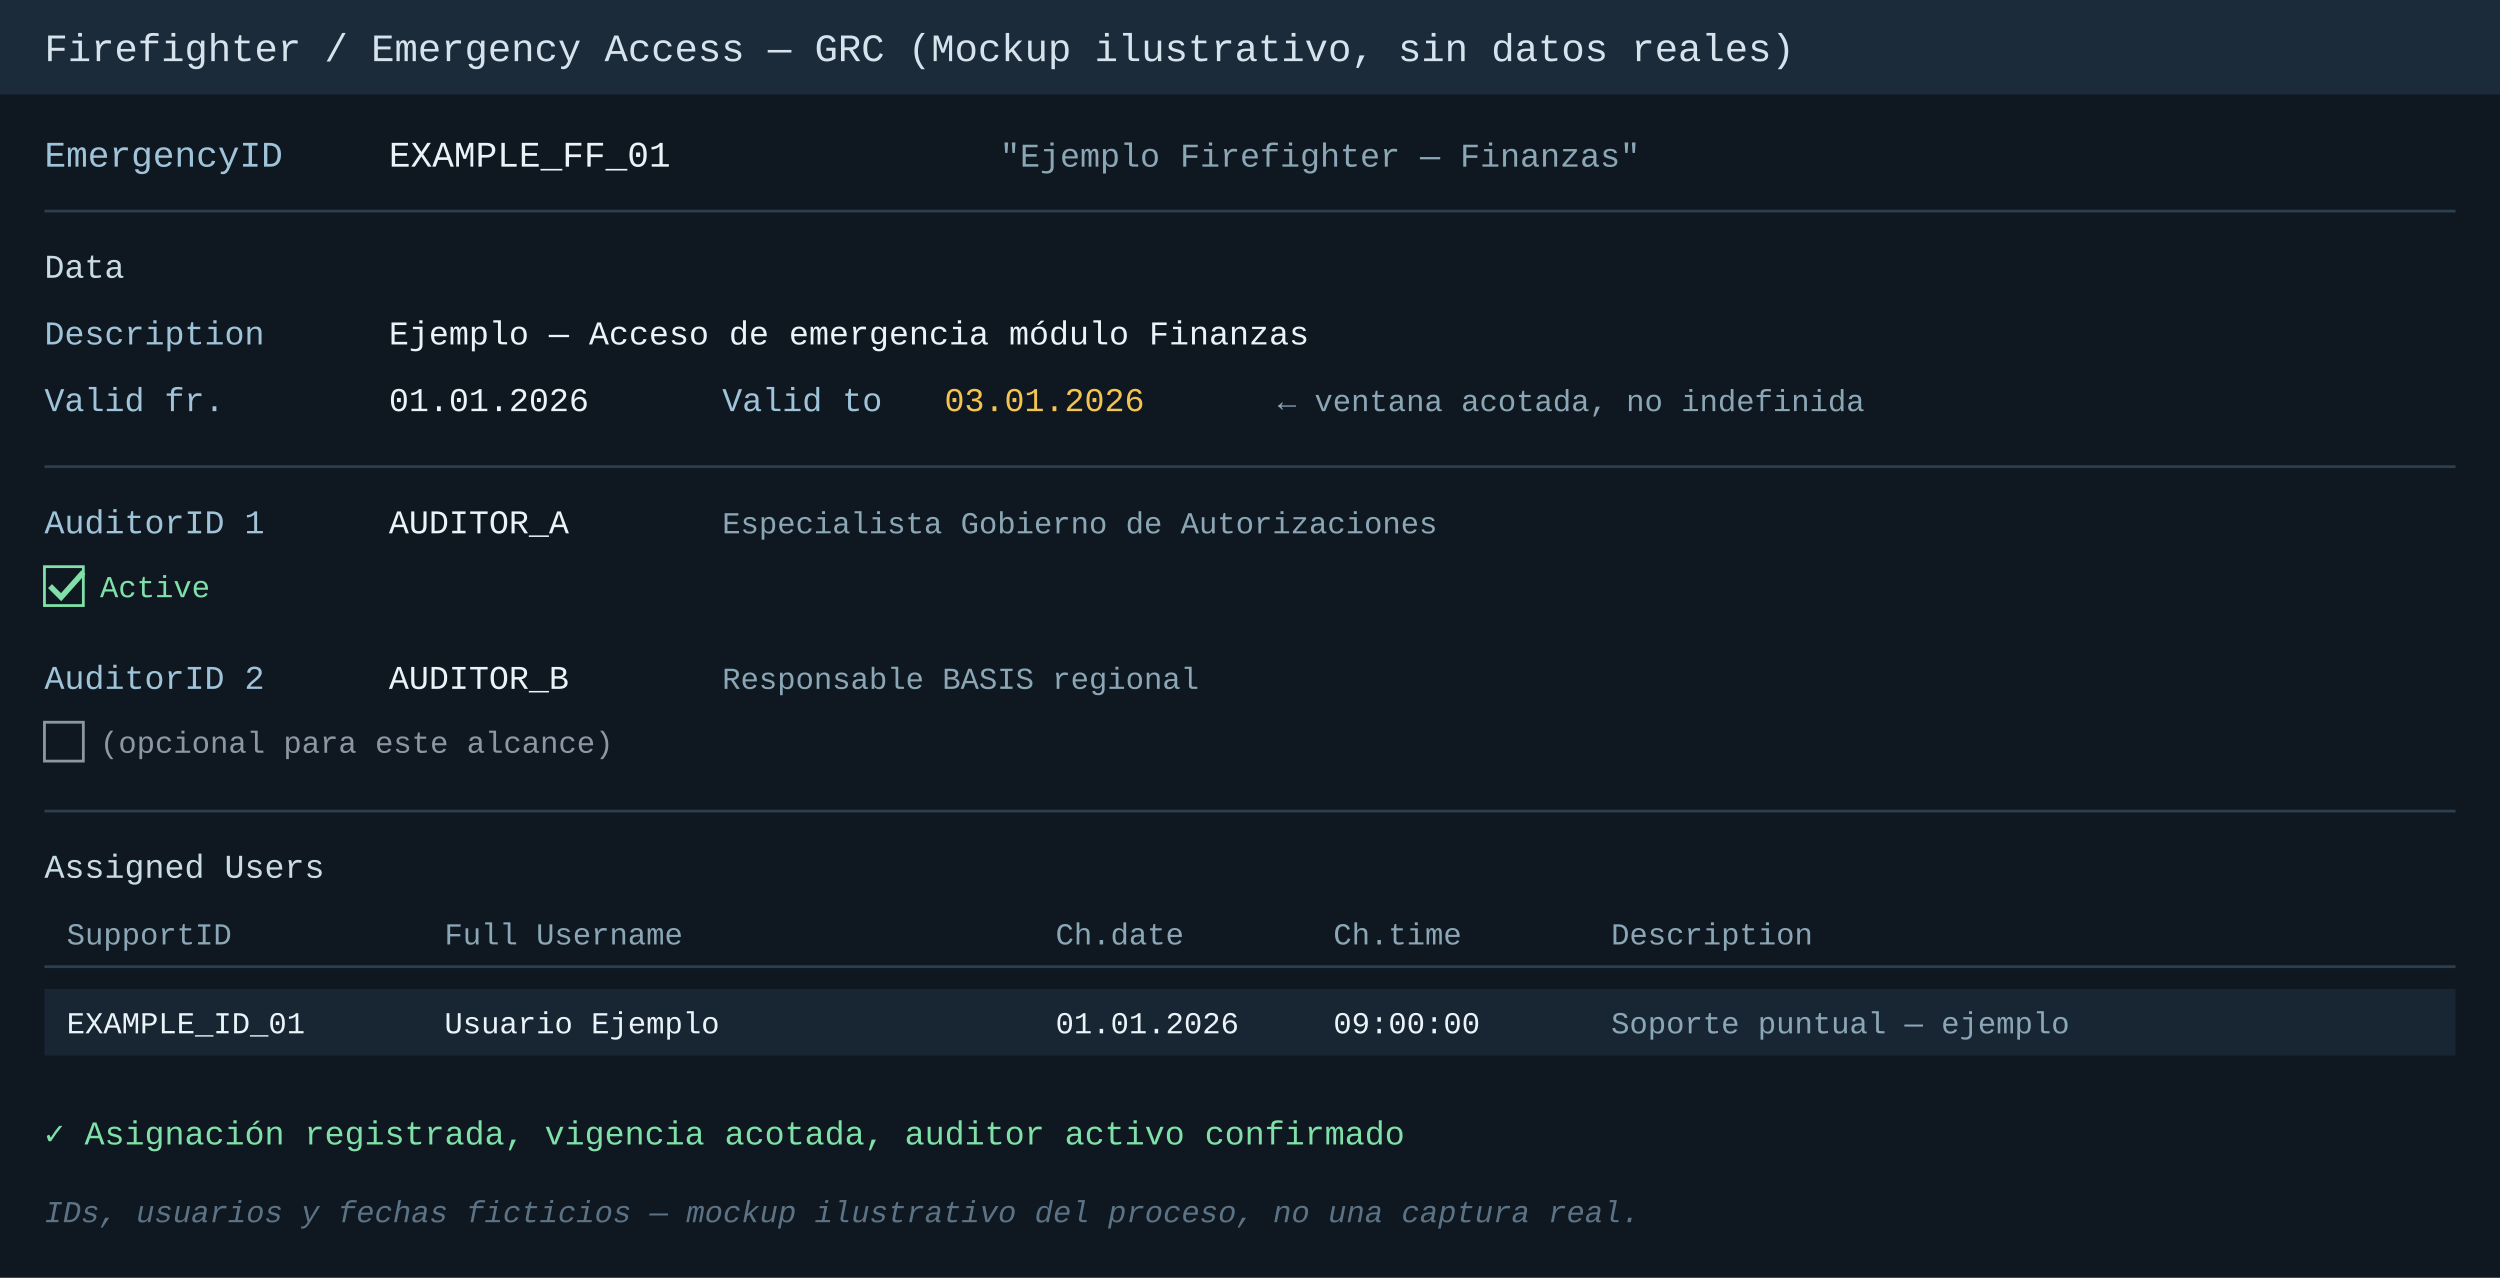
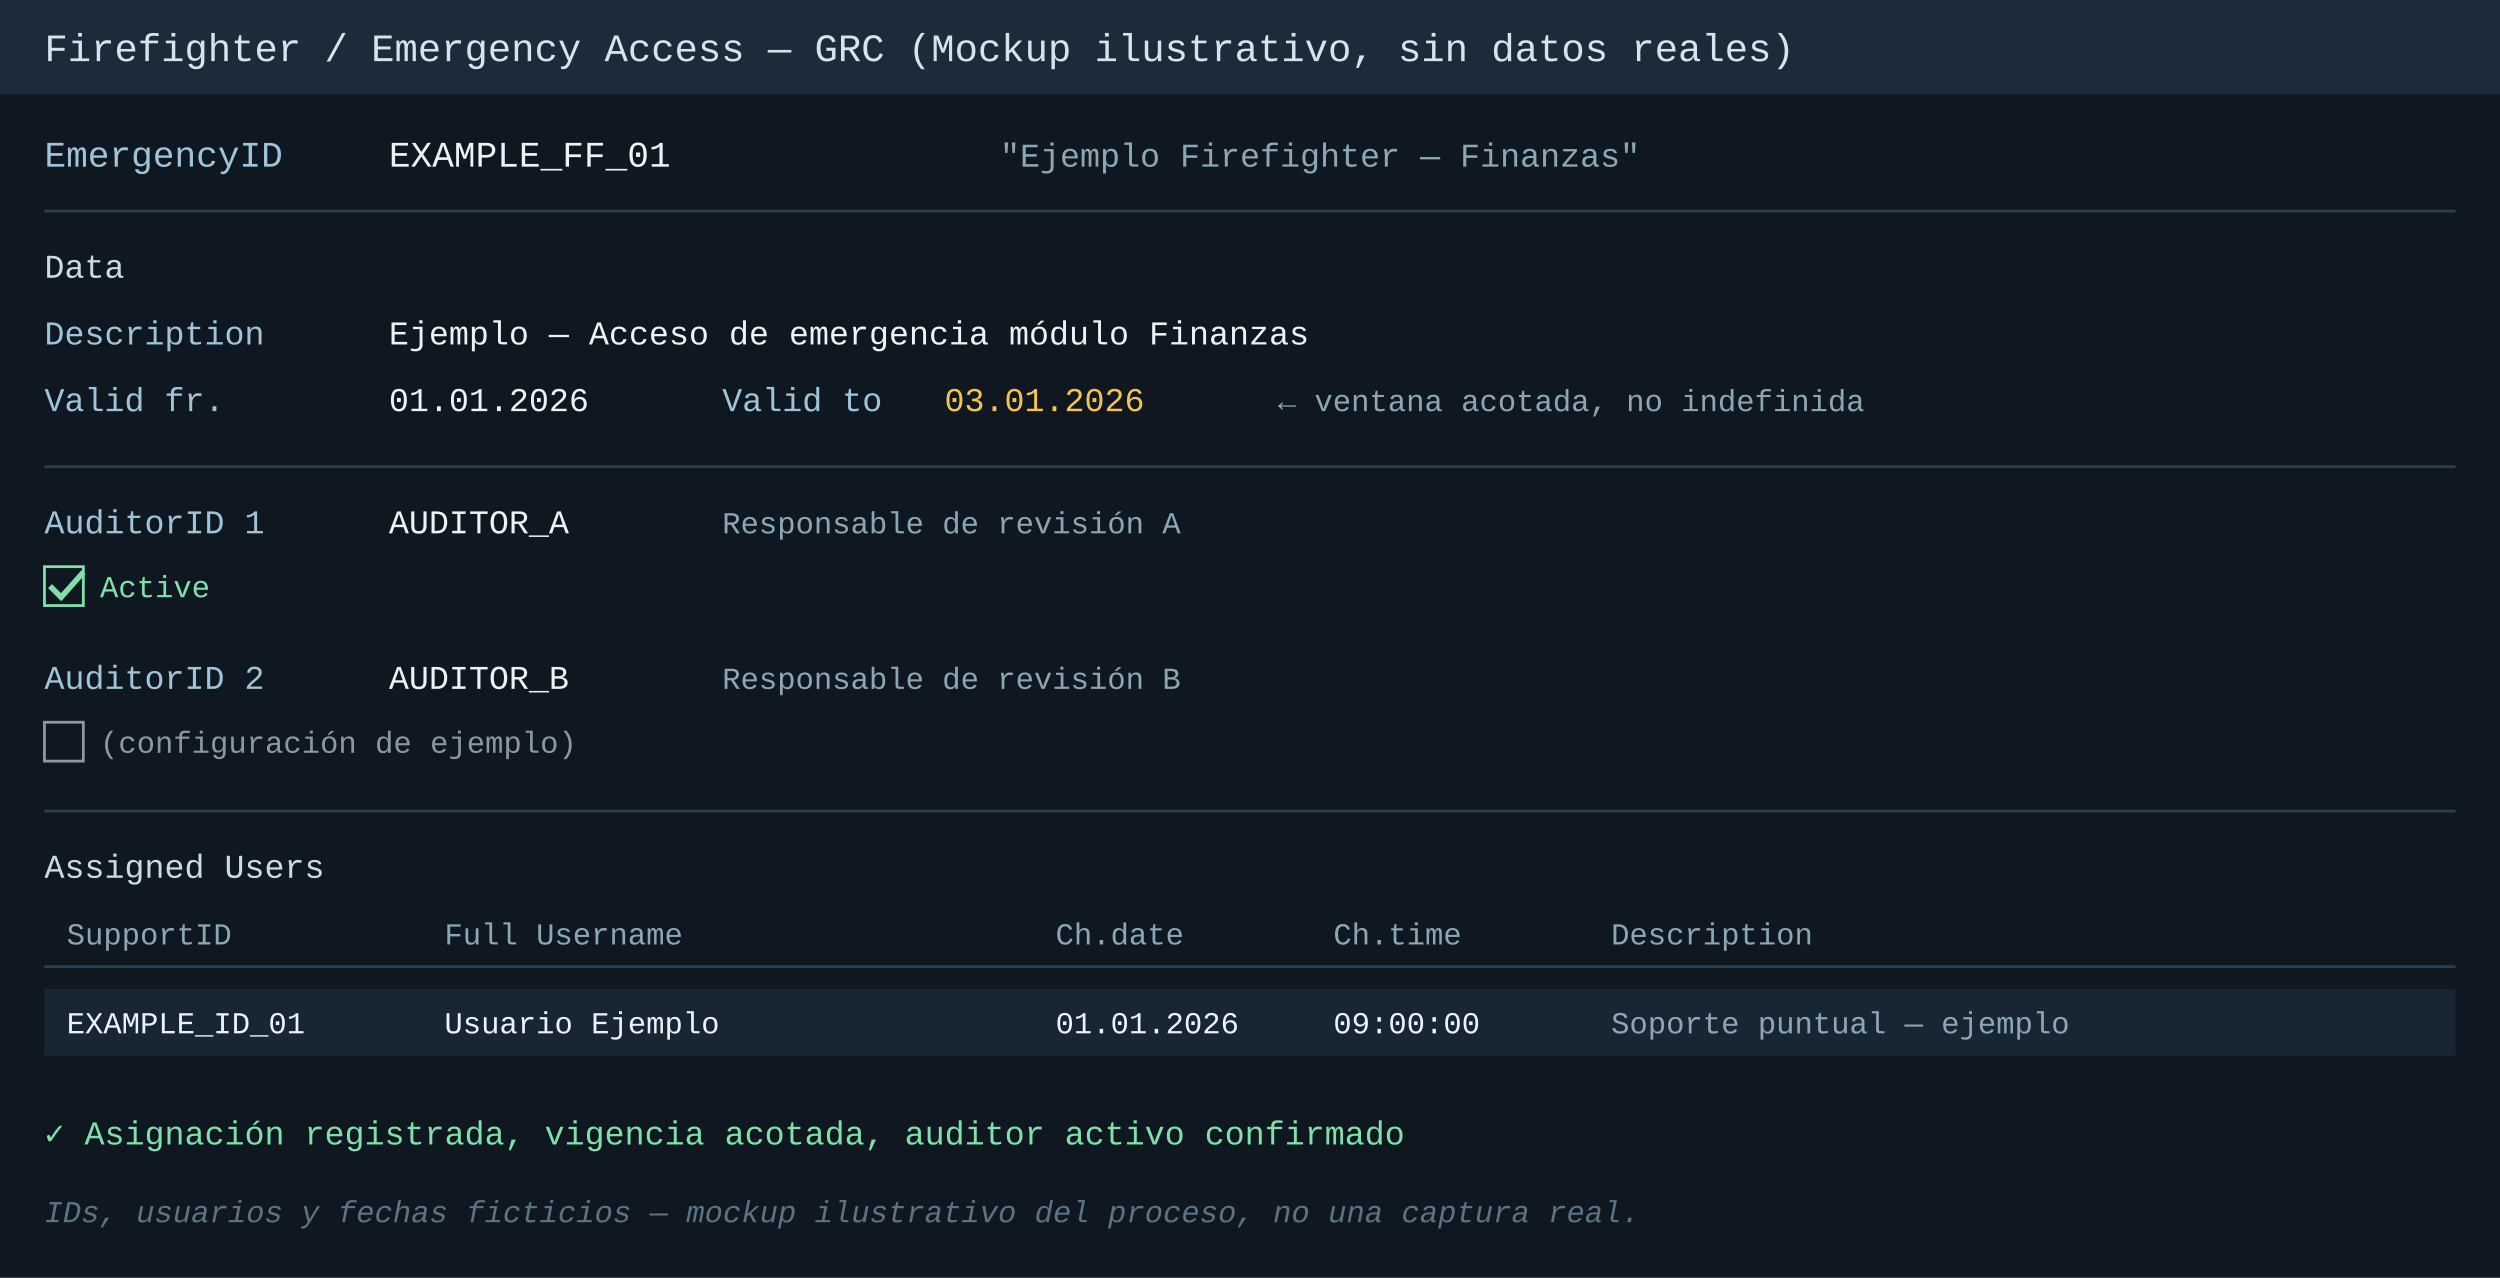
<svg xmlns="http://www.w3.org/2000/svg" viewBox="0 0 900 460" font-family="Consolas, 'Courier New', monospace">
  <rect width="900" height="460" fill="#0f1720" />
  <rect x="0" y="0" width="900" height="34" fill="#1c2b3a" />
  <text x="16" y="22" fill="#d7e3ec" font-size="14">Firefighter / Emergency Access — GRC (Mockup ilustrativo, sin datos reales)</text>
  <text x="16" y="60" fill="#9fc4d9" font-size="13">EmergencyID</text>
  <text x="140" y="60" fill="#eaf3f7" font-size="13">EXAMPLE_FF_01</text>
  <text x="360" y="60" fill="#8ba7b6" font-size="12">"Ejemplo Firefighter — Finanzas"</text>
  <line x1="16" y1="76" x2="884" y2="76" stroke="#2c3f4f" stroke-width="1" />
  <text x="16" y="100" fill="#c9dbe4" font-size="12">Data</text>
  <text x="16" y="124" fill="#9fc4d9" font-size="12">Description</text>
  <text x="140" y="124" fill="#eaf3f7" font-size="12">Ejemplo — Acceso de emergencia módulo Finanzas</text>
  <text x="16" y="148" fill="#9fc4d9" font-size="12">Valid fr.</text>
  <text x="140" y="148" fill="#eaf3f7" font-size="12">01.01.2026</text>
  <text x="260" y="148" fill="#9fc4d9" font-size="12">Valid to</text>
  <text x="340" y="148" fill="#f4c451" font-size="12">03.01.2026</text>
  <text x="460" y="148" fill="#8ba7b6" font-size="11">← ventana acotada, no indefinida</text>
  <line x1="16" y1="168" x2="884" y2="168" stroke="#2c3f4f" stroke-width="1" />
  <text x="16" y="192" fill="#9fc4d9" font-size="12">AuditorID 1</text>
  <text x="140" y="192" fill="#eaf3f7" font-size="12">AUDITOR_A</text>
-   <text x="260" y="192" fill="#8ba7b6" font-size="11">Especialista Gobierno de Autorizaciones</text>
+   <text x="260" y="192" fill="#8ba7b6" font-size="11">Responsable de revisión A</text>
  <rect x="16" y="204" width="14" height="14" fill="none" stroke="#7fe0a8" />
  <path d="M18 211 l4 4 l8 -9" stroke="#7fe0a8" stroke-width="2" fill="none" />
  <text x="36" y="215" fill="#7fe0a8" font-size="11">Active</text>
  <text x="16" y="248" fill="#9fc4d9" font-size="12">AuditorID 2</text>
  <text x="140" y="248" fill="#eaf3f7" font-size="12">AUDITOR_B</text>
-   <text x="260" y="248" fill="#8ba7b6" font-size="11">Responsable BASIS regional</text>
+   <text x="260" y="248" fill="#8ba7b6" font-size="11">Responsable de revisión B</text>
  <rect x="16" y="260" width="14" height="14" fill="none" stroke="#8b98a3" />
-   <text x="36" y="271" fill="#8b98a3" font-size="11">(opcional para este alcance)</text>
+   <text x="36" y="271" fill="#8b98a3" font-size="11">(configuración de ejemplo)</text>
  <line x1="16" y1="292" x2="884" y2="292" stroke="#2c3f4f" stroke-width="1" />
  <text x="16" y="316" fill="#c9dbe4" font-size="12">Assigned Users</text>
  <text x="24" y="340" fill="#8ba7b6" font-size="11">SupportID</text>
  <text x="160" y="340" fill="#8ba7b6" font-size="11">Full Username</text>
  <text x="380" y="340" fill="#8ba7b6" font-size="11">Ch.date</text>
  <text x="480" y="340" fill="#8ba7b6" font-size="11">Ch.time</text>
  <text x="580" y="340" fill="#8ba7b6" font-size="11">Description</text>
  <line x1="16" y1="348" x2="884" y2="348" stroke="#2c3f4f" stroke-width="1" />
  <rect x="16" y="356" width="868" height="24" fill="#182634" />
  <text x="24" y="372" fill="#eaf3f7" font-size="11">EXAMPLE_ID_01</text>
  <text x="160" y="372" fill="#eaf3f7" font-size="11">Usuario Ejemplo</text>
  <text x="380" y="372" fill="#eaf3f7" font-size="11">01.01.2026</text>
  <text x="480" y="372" fill="#eaf3f7" font-size="11">09:00:00</text>
  <text x="580" y="372" fill="#8ba7b6" font-size="11">Soporte puntual — ejemplo</text>
  <text x="16" y="412" fill="#7fe0a8" font-size="12">✓ Asignación registrada, vigencia acotada, auditor activo confirmado</text>
  <text x="16" y="440" fill="#5c7385" font-size="11" font-style="italic">IDs, usuarios y fechas ficticios — mockup ilustrativo del proceso, no una captura real.</text>
</svg>
